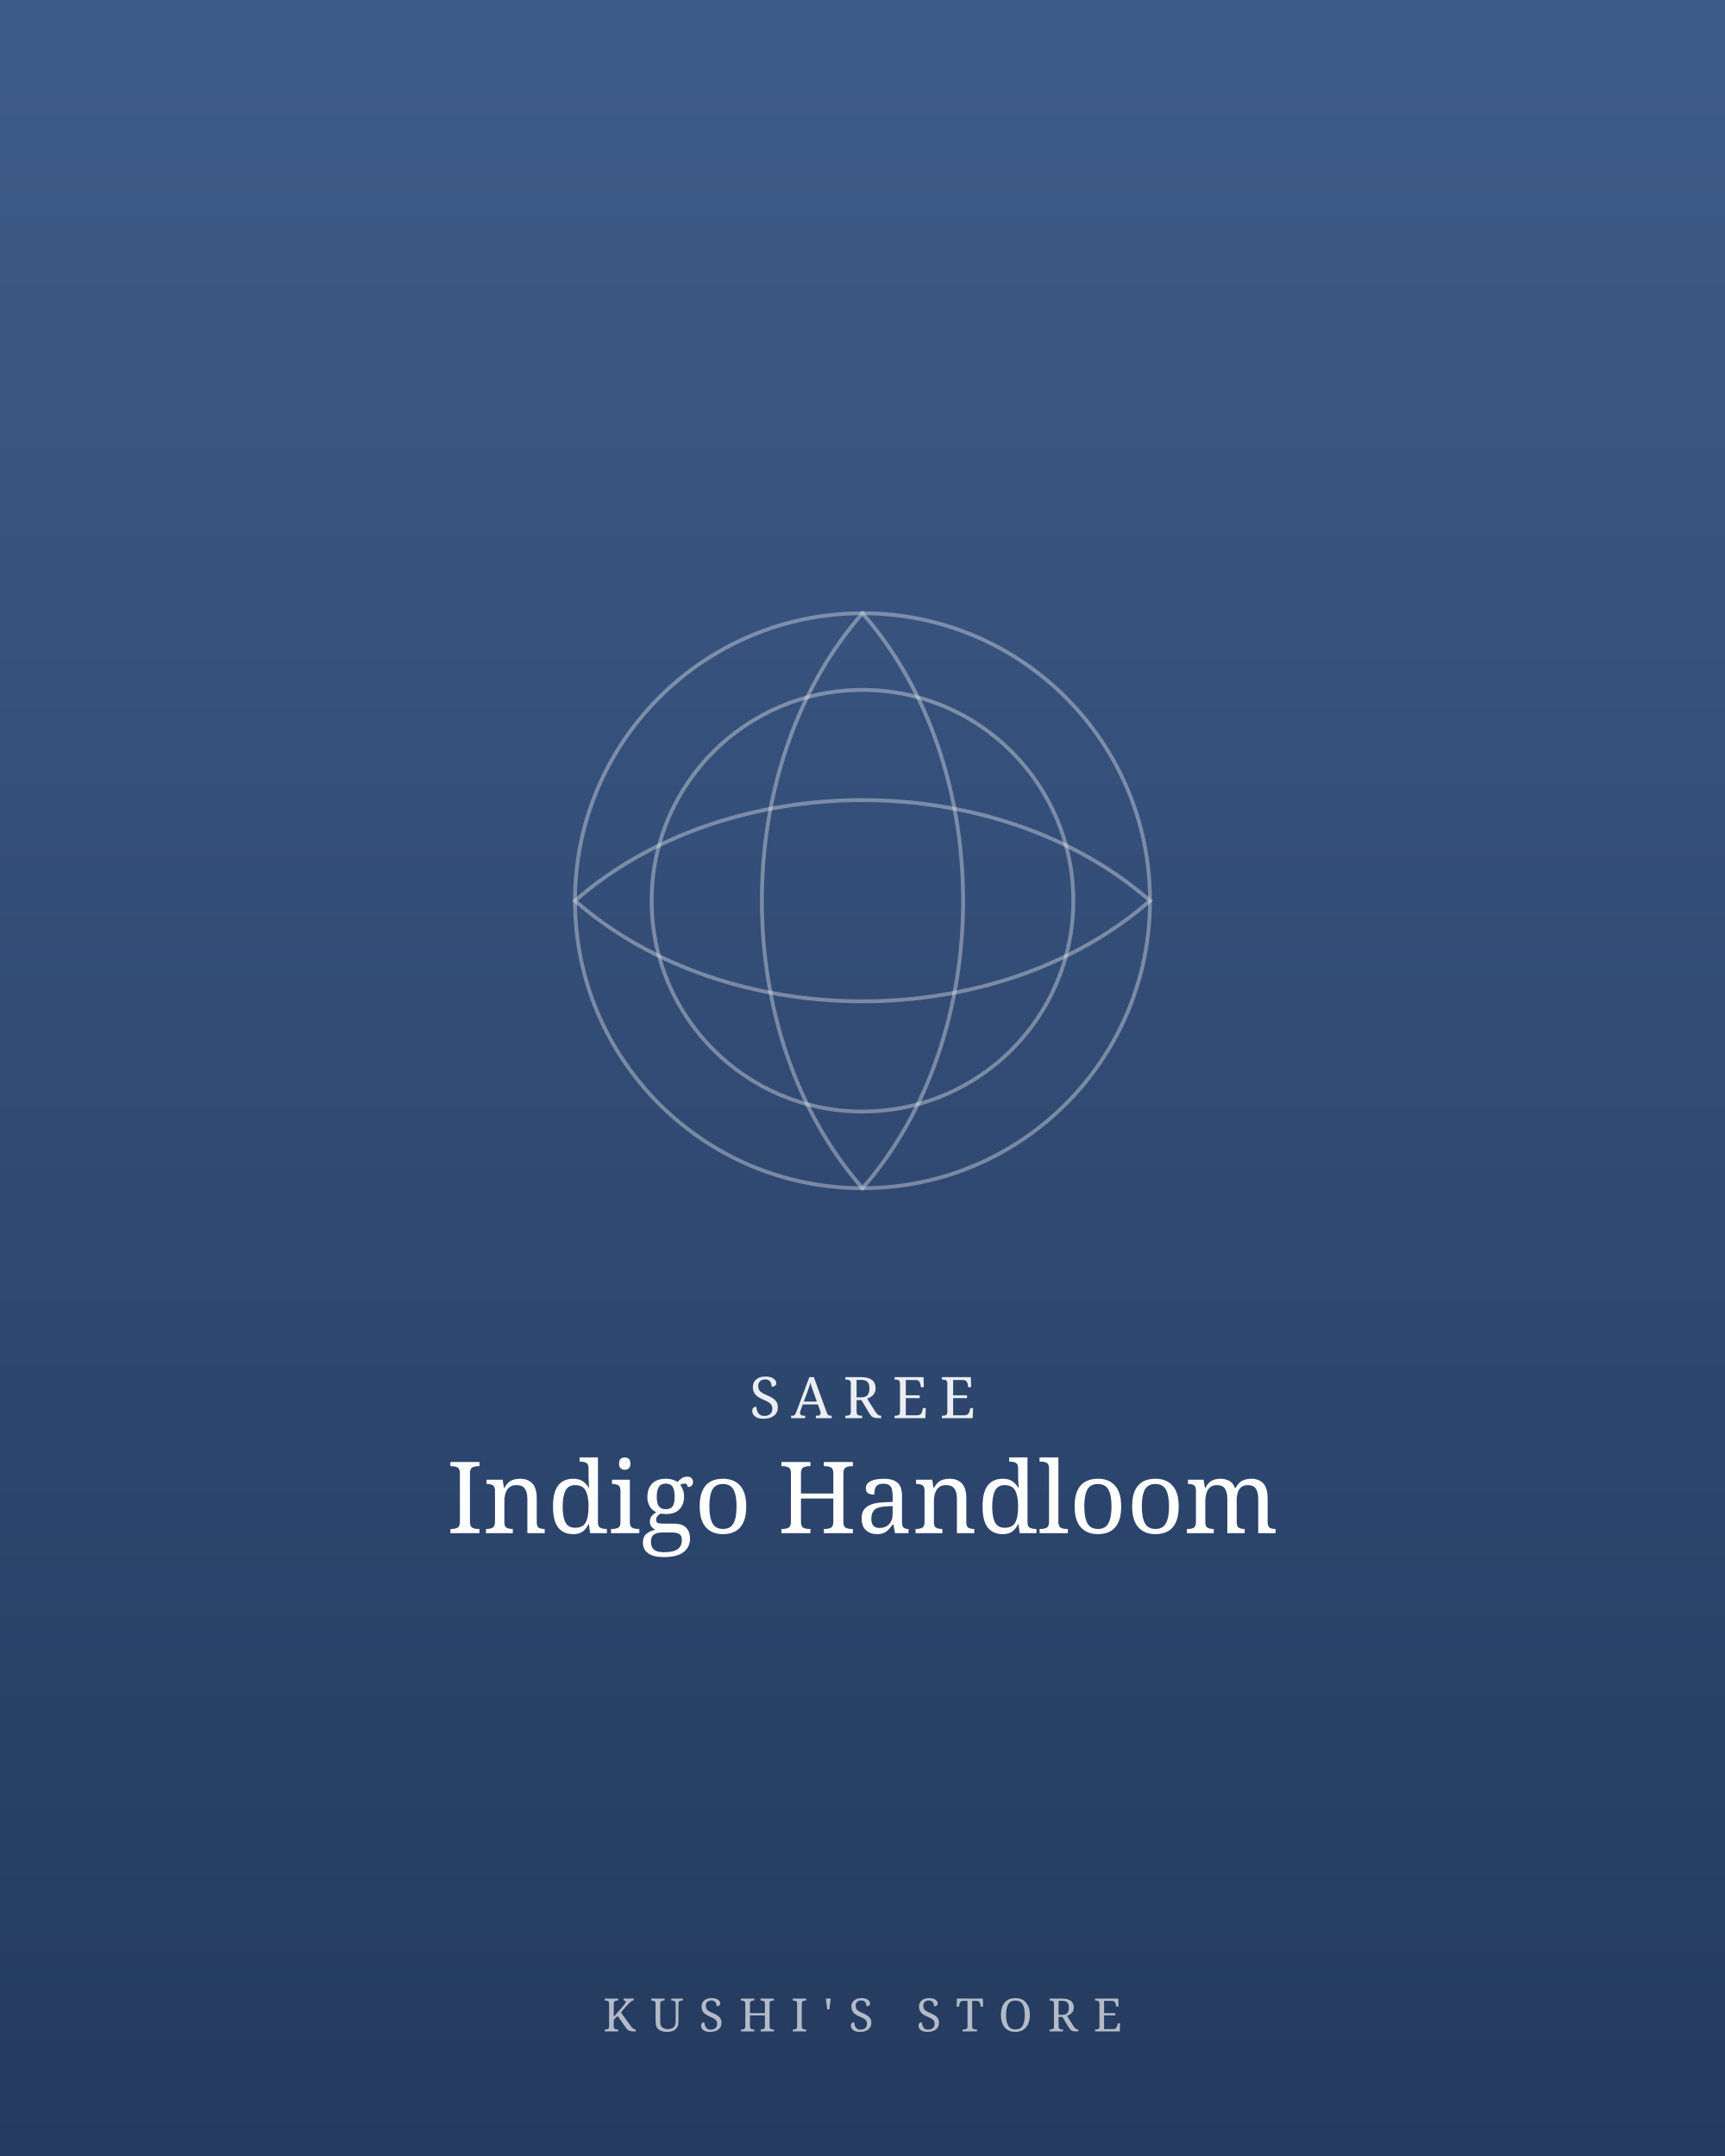
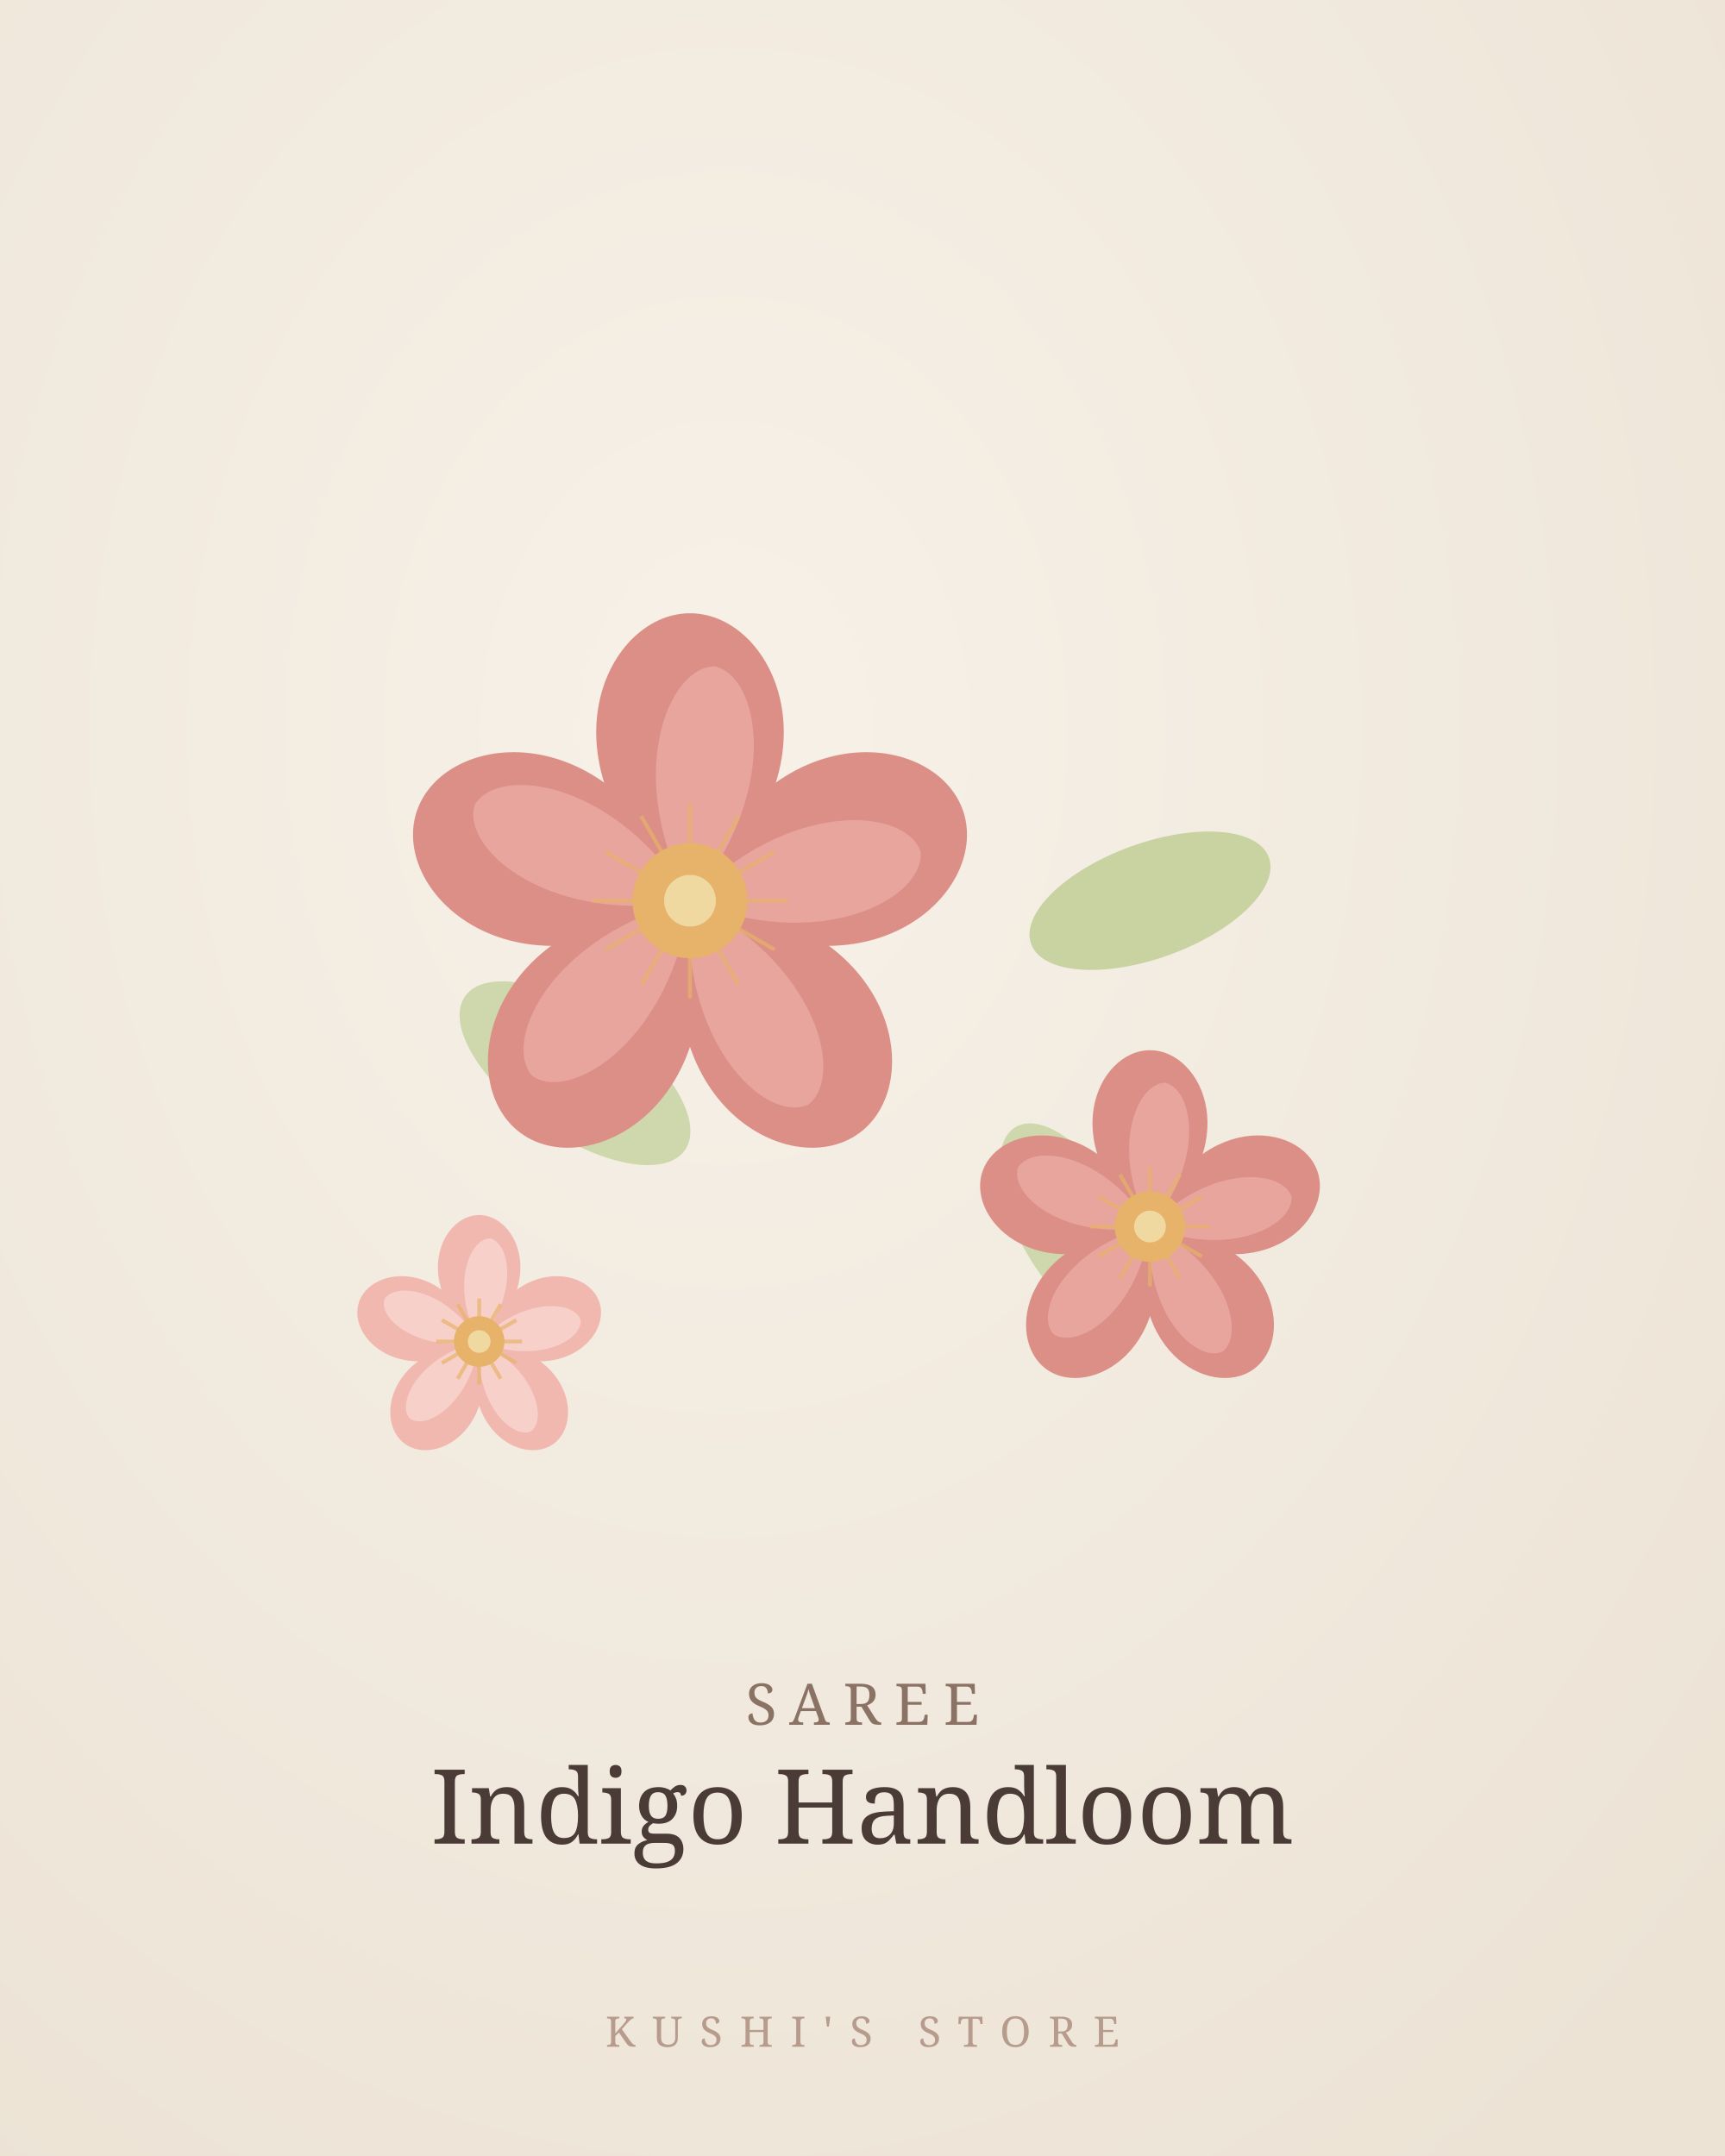
<svg xmlns="http://www.w3.org/2000/svg" width="900" height="1125" viewBox="0 0 900 1125">
  <defs>
-     <linearGradient id="g" x1="0" y1="0" x2="0" y2="1">
-       <stop offset="0" stop-color="#3E5C8A" />
-       <stop offset="1" stop-color="#243A5E" />
-     </linearGradient>
+     <radialGradient id="bg" cx="42%" cy="34%" r="80%">
+       <stop offset="0" stop-color="#F7F1E8" />
+       <stop offset="1" stop-color="#ECE3D5" />
+     </radialGradient>
  </defs>
-   <rect width="900" height="1125" fill="url(#g)" />
-   <g fill="none" stroke="#ffffff" stroke-opacity="0.35" stroke-width="2">
-     <circle cx="450" cy="470" r="150" />
-     <circle cx="450" cy="470" r="110" />
-     <path d="M450 320 C 520 400 520 540 450 620 C 380 540 380 400 450 320 Z" />
-     <path d="M300 470 C 380 400 520 400 600 470 C 520 540 380 540 300 470 Z" />
+   <rect width="900" height="1125" fill="url(#bg)" />
+   <g opacity="0.9">
+     <ellipse transform="rotate(35 300 560)" cx="300" cy="560" rx="70" ry="32" fill="#CBD6A6" />
+     <ellipse transform="rotate(-20 600 470)" cx="600" cy="470" rx="66" ry="30" fill="#C3D09A" />
+     <ellipse transform="rotate(60 560 640)" cx="560" cy="640" rx="60" ry="28" fill="#CBD6A6" />
  </g>
-   <text x="450" y="740" text-anchor="middle" fill="#ffffff" fill-opacity="0.9" font-family="Georgia, serif" font-size="30" letter-spacing="6">SAREE</text>
-   <text x="450" y="800" text-anchor="middle" fill="#ffffff" font-family="Georgia, serif" font-size="52">Indigo Handloom</text>
-   <text x="450" y="1060" text-anchor="middle" fill="#ffffff" fill-opacity="0.65" font-family="Georgia, serif" font-size="24" letter-spacing="8">KUSHI'S STORE</text>
+   <path transform="rotate(0 360 470)" d="M360 470       C277.5 402.5, 314.625 320, 360 320       C405.375 320, 442.5 402.5, 360 470 Z" fill="#DB8F86" />
+   <path transform="rotate(72 360 470)" d="M360 470       C277.5 402.5, 314.625 320, 360 320       C405.375 320, 442.5 402.5, 360 470 Z" fill="#DB8F86" />
+   <path transform="rotate(144 360 470)" d="M360 470       C277.5 402.5, 314.625 320, 360 320       C405.375 320, 442.5 402.5, 360 470 Z" fill="#DB8F86" />
+   <path transform="rotate(216 360 470)" d="M360 470       C277.5 402.5, 314.625 320, 360 320       C405.375 320, 442.5 402.5, 360 470 Z" fill="#DB8F86" />
+   <path transform="rotate(288 360 470)" d="M360 470       C277.5 402.5, 314.625 320, 360 320       C405.375 320, 442.5 402.5, 360 470 Z" fill="#DB8F86" />
+   <path transform="rotate(6 360 470)" d="M360 470       C318.75 410, 335.25 350, 360 347       C384.75 350, 401.25 410, 360 470 Z" fill="#F1B8B0" fill-opacity="0.55" />
+   <path transform="rotate(78 360 470)" d="M360 470       C318.75 410, 335.25 350, 360 347       C384.75 350, 401.25 410, 360 470 Z" fill="#F1B8B0" fill-opacity="0.55" />
+   <path transform="rotate(150 360 470)" d="M360 470       C318.75 410, 335.25 350, 360 347       C384.75 350, 401.25 410, 360 470 Z" fill="#F1B8B0" fill-opacity="0.55" />
+   <path transform="rotate(222 360 470)" d="M360 470       C318.75 410, 335.25 350, 360 347       C384.75 350, 401.25 410, 360 470 Z" fill="#F1B8B0" fill-opacity="0.55" />
+   <path transform="rotate(294 360 470)" d="M360 470       C318.75 410, 335.25 350, 360 347       C384.75 350, 401.25 410, 360 470 Z" fill="#F1B8B0" fill-opacity="0.55" />
+   <circle cx="360" cy="470" r="30" fill="#E7B26A" />
+   <line x1="360" y1="470" x2="411" y2="470" stroke="#E7B26A" stroke-width="2" stroke-opacity="0.7" />
+   <line x1="360" y1="470" x2="404.167" y2="495.5" stroke="#E7B26A" stroke-width="2" stroke-opacity="0.7" />
+   <line x1="360" y1="470" x2="385.5" y2="514.167" stroke="#E7B26A" stroke-width="2" stroke-opacity="0.7" />
+   <line x1="360" y1="470" x2="360" y2="521" stroke="#E7B26A" stroke-width="2" stroke-opacity="0.7" />
+   <line x1="360" y1="470" x2="334.5" y2="514.167" stroke="#E7B26A" stroke-width="2" stroke-opacity="0.7" />
+   <line x1="360" y1="470" x2="315.833" y2="495.5" stroke="#E7B26A" stroke-width="2" stroke-opacity="0.7" />
+   <line x1="360" y1="470" x2="309" y2="470" stroke="#E7B26A" stroke-width="2" stroke-opacity="0.7" />
+   <line x1="360" y1="470" x2="315.833" y2="444.5" stroke="#E7B26A" stroke-width="2" stroke-opacity="0.7" />
+   <line x1="360" y1="470" x2="334.5" y2="425.833" stroke="#E7B26A" stroke-width="2" stroke-opacity="0.7" />
+   <line x1="360" y1="470" x2="360" y2="419" stroke="#E7B26A" stroke-width="2" stroke-opacity="0.7" />
+   <line x1="360" y1="470" x2="385.5" y2="425.833" stroke="#E7B26A" stroke-width="2" stroke-opacity="0.7" />
+   <line x1="360" y1="470" x2="404.167" y2="444.5" stroke="#E7B26A" stroke-width="2" stroke-opacity="0.7" />
+   <circle cx="360" cy="470" r="13.5" fill="#F0D9A0" />
+   <path transform="rotate(0 600 640)" d="M600 640       C549.4 598.6, 572.17 548, 600 548       C627.83 548, 650.6 598.6, 600 640 Z" fill="#DB8F86" />
+   <path transform="rotate(72 600 640)" d="M600 640       C549.4 598.6, 572.17 548, 600 548       C627.83 548, 650.6 598.6, 600 640 Z" fill="#DB8F86" />
+   <path transform="rotate(144 600 640)" d="M600 640       C549.4 598.6, 572.17 548, 600 548       C627.83 548, 650.6 598.6, 600 640 Z" fill="#DB8F86" />
+   <path transform="rotate(216 600 640)" d="M600 640       C549.4 598.6, 572.17 548, 600 548       C627.83 548, 650.6 598.6, 600 640 Z" fill="#DB8F86" />
+   <path transform="rotate(288 600 640)" d="M600 640       C549.4 598.6, 572.17 548, 600 548       C627.83 548, 650.6 598.6, 600 640 Z" fill="#DB8F86" />
+   <path transform="rotate(6 600 640)" d="M600 640       C574.7 603.2, 584.82 566.4, 600 564.56       C615.18 566.4, 625.3 603.2, 600 640 Z" fill="#F1B8B0" fill-opacity="0.55" />
+   <path transform="rotate(78 600 640)" d="M600 640       C574.7 603.2, 584.82 566.4, 600 564.56       C615.18 566.4, 625.3 603.2, 600 640 Z" fill="#F1B8B0" fill-opacity="0.55" />
+   <path transform="rotate(150 600 640)" d="M600 640       C574.7 603.2, 584.82 566.4, 600 564.56       C615.18 566.4, 625.3 603.2, 600 640 Z" fill="#F1B8B0" fill-opacity="0.55" />
+   <path transform="rotate(222 600 640)" d="M600 640       C574.7 603.2, 584.82 566.4, 600 564.56       C615.18 566.4, 625.3 603.2, 600 640 Z" fill="#F1B8B0" fill-opacity="0.55" />
+   <path transform="rotate(294 600 640)" d="M600 640       C574.7 603.2, 584.82 566.4, 600 564.56       C615.18 566.4, 625.3 603.2, 600 640 Z" fill="#F1B8B0" fill-opacity="0.55" />
+   <circle cx="600" cy="640" r="18.4" fill="#E7B26A" />
+   <line x1="600" y1="640" x2="631.28" y2="640" stroke="#E7B26A" stroke-width="2" stroke-opacity="0.7" />
+   <line x1="600" y1="640" x2="627.089" y2="655.64" stroke="#E7B26A" stroke-width="2" stroke-opacity="0.7" />
+   <line x1="600" y1="640" x2="615.64" y2="667.089" stroke="#E7B26A" stroke-width="2" stroke-opacity="0.7" />
+   <line x1="600" y1="640" x2="600" y2="671.28" stroke="#E7B26A" stroke-width="2" stroke-opacity="0.7" />
+   <line x1="600" y1="640" x2="584.36" y2="667.089" stroke="#E7B26A" stroke-width="2" stroke-opacity="0.7" />
+   <line x1="600" y1="640" x2="572.911" y2="655.64" stroke="#E7B26A" stroke-width="2" stroke-opacity="0.7" />
+   <line x1="600" y1="640" x2="568.72" y2="640" stroke="#E7B26A" stroke-width="2" stroke-opacity="0.7" />
+   <line x1="600" y1="640" x2="572.911" y2="624.36" stroke="#E7B26A" stroke-width="2" stroke-opacity="0.7" />
+   <line x1="600" y1="640" x2="584.36" y2="612.911" stroke="#E7B26A" stroke-width="2" stroke-opacity="0.7" />
+   <line x1="600" y1="640" x2="600" y2="608.72" stroke="#E7B26A" stroke-width="2" stroke-opacity="0.7" />
+   <line x1="600" y1="640" x2="615.64" y2="612.911" stroke="#E7B26A" stroke-width="2" stroke-opacity="0.7" />
+   <line x1="600" y1="640" x2="627.089" y2="624.36" stroke="#E7B26A" stroke-width="2" stroke-opacity="0.7" />
+   <circle cx="600" cy="640" r="8.28" fill="#F0D9A0" />
+   <path transform="rotate(0 250 700)" d="M250 700       C213.7 670.3, 230.035 634, 250 634       C269.965 634, 286.3 670.3, 250 700 Z" fill="#F1B8B0" />
+   <path transform="rotate(72 250 700)" d="M250 700       C213.7 670.3, 230.035 634, 250 634       C269.965 634, 286.3 670.3, 250 700 Z" fill="#F1B8B0" />
+   <path transform="rotate(144 250 700)" d="M250 700       C213.7 670.3, 230.035 634, 250 634       C269.965 634, 286.3 670.3, 250 700 Z" fill="#F1B8B0" />
+   <path transform="rotate(216 250 700)" d="M250 700       C213.7 670.3, 230.035 634, 250 634       C269.965 634, 286.3 670.3, 250 700 Z" fill="#F1B8B0" />
+   <path transform="rotate(288 250 700)" d="M250 700       C213.7 670.3, 230.035 634, 250 634       C269.965 634, 286.3 670.3, 250 700 Z" fill="#F1B8B0" />
+   <path transform="rotate(6 250 700)" d="M250 700       C231.85 673.6, 239.11 647.2, 250 645.88       C260.89 647.2, 268.15 673.6, 250 700 Z" fill="#FBE3DF" fill-opacity="0.55" />
+   <path transform="rotate(78 250 700)" d="M250 700       C231.85 673.6, 239.11 647.2, 250 645.88       C260.89 647.2, 268.15 673.6, 250 700 Z" fill="#FBE3DF" fill-opacity="0.55" />
+   <path transform="rotate(150 250 700)" d="M250 700       C231.85 673.6, 239.11 647.2, 250 645.88       C260.89 647.2, 268.15 673.6, 250 700 Z" fill="#FBE3DF" fill-opacity="0.55" />
+   <path transform="rotate(222 250 700)" d="M250 700       C231.85 673.6, 239.11 647.2, 250 645.88       C260.89 647.2, 268.15 673.6, 250 700 Z" fill="#FBE3DF" fill-opacity="0.55" />
+   <path transform="rotate(294 250 700)" d="M250 700       C231.85 673.6, 239.11 647.2, 250 645.88       C260.89 647.2, 268.15 673.6, 250 700 Z" fill="#FBE3DF" fill-opacity="0.55" />
+   <circle cx="250" cy="700" r="13.2" fill="#E7B26A" />
+   <line x1="250" y1="700" x2="272.44" y2="700" stroke="#E7B26A" stroke-width="2" stroke-opacity="0.7" />
+   <line x1="250" y1="700" x2="269.434" y2="711.22" stroke="#E7B26A" stroke-width="2" stroke-opacity="0.7" />
+   <line x1="250" y1="700" x2="261.22" y2="719.434" stroke="#E7B26A" stroke-width="2" stroke-opacity="0.7" />
+   <line x1="250" y1="700" x2="250" y2="722.44" stroke="#E7B26A" stroke-width="2" stroke-opacity="0.7" />
+   <line x1="250" y1="700" x2="238.78" y2="719.434" stroke="#E7B26A" stroke-width="2" stroke-opacity="0.7" />
+   <line x1="250" y1="700" x2="230.566" y2="711.22" stroke="#E7B26A" stroke-width="2" stroke-opacity="0.7" />
+   <line x1="250" y1="700" x2="227.56" y2="700" stroke="#E7B26A" stroke-width="2" stroke-opacity="0.7" />
+   <line x1="250" y1="700" x2="230.566" y2="688.78" stroke="#E7B26A" stroke-width="2" stroke-opacity="0.7" />
+   <line x1="250" y1="700" x2="238.78" y2="680.566" stroke="#E7B26A" stroke-width="2" stroke-opacity="0.7" />
+   <line x1="250" y1="700" x2="250" y2="677.56" stroke="#E7B26A" stroke-width="2" stroke-opacity="0.7" />
+   <line x1="250" y1="700" x2="261.22" y2="680.566" stroke="#E7B26A" stroke-width="2" stroke-opacity="0.7" />
+   <line x1="250" y1="700" x2="269.434" y2="688.78" stroke="#E7B26A" stroke-width="2" stroke-opacity="0.7" />
+   <circle cx="250" cy="700" r="5.94" fill="#F0D9A0" />
+   <text x="450" y="900" text-anchor="middle" fill="#8A7365" font-family="Georgia, serif" font-size="30" letter-spacing="7">SAREE</text>
+   <text x="450" y="962" text-anchor="middle" fill="#4A3B37" font-family="Georgia, serif" font-size="54">Indigo Handloom</text>
+   <text x="450" y="1068" text-anchor="middle" fill="#B79C8E" font-family="Georgia, serif" font-size="22" letter-spacing="9">KUSHI'S STORE</text>
</svg>
